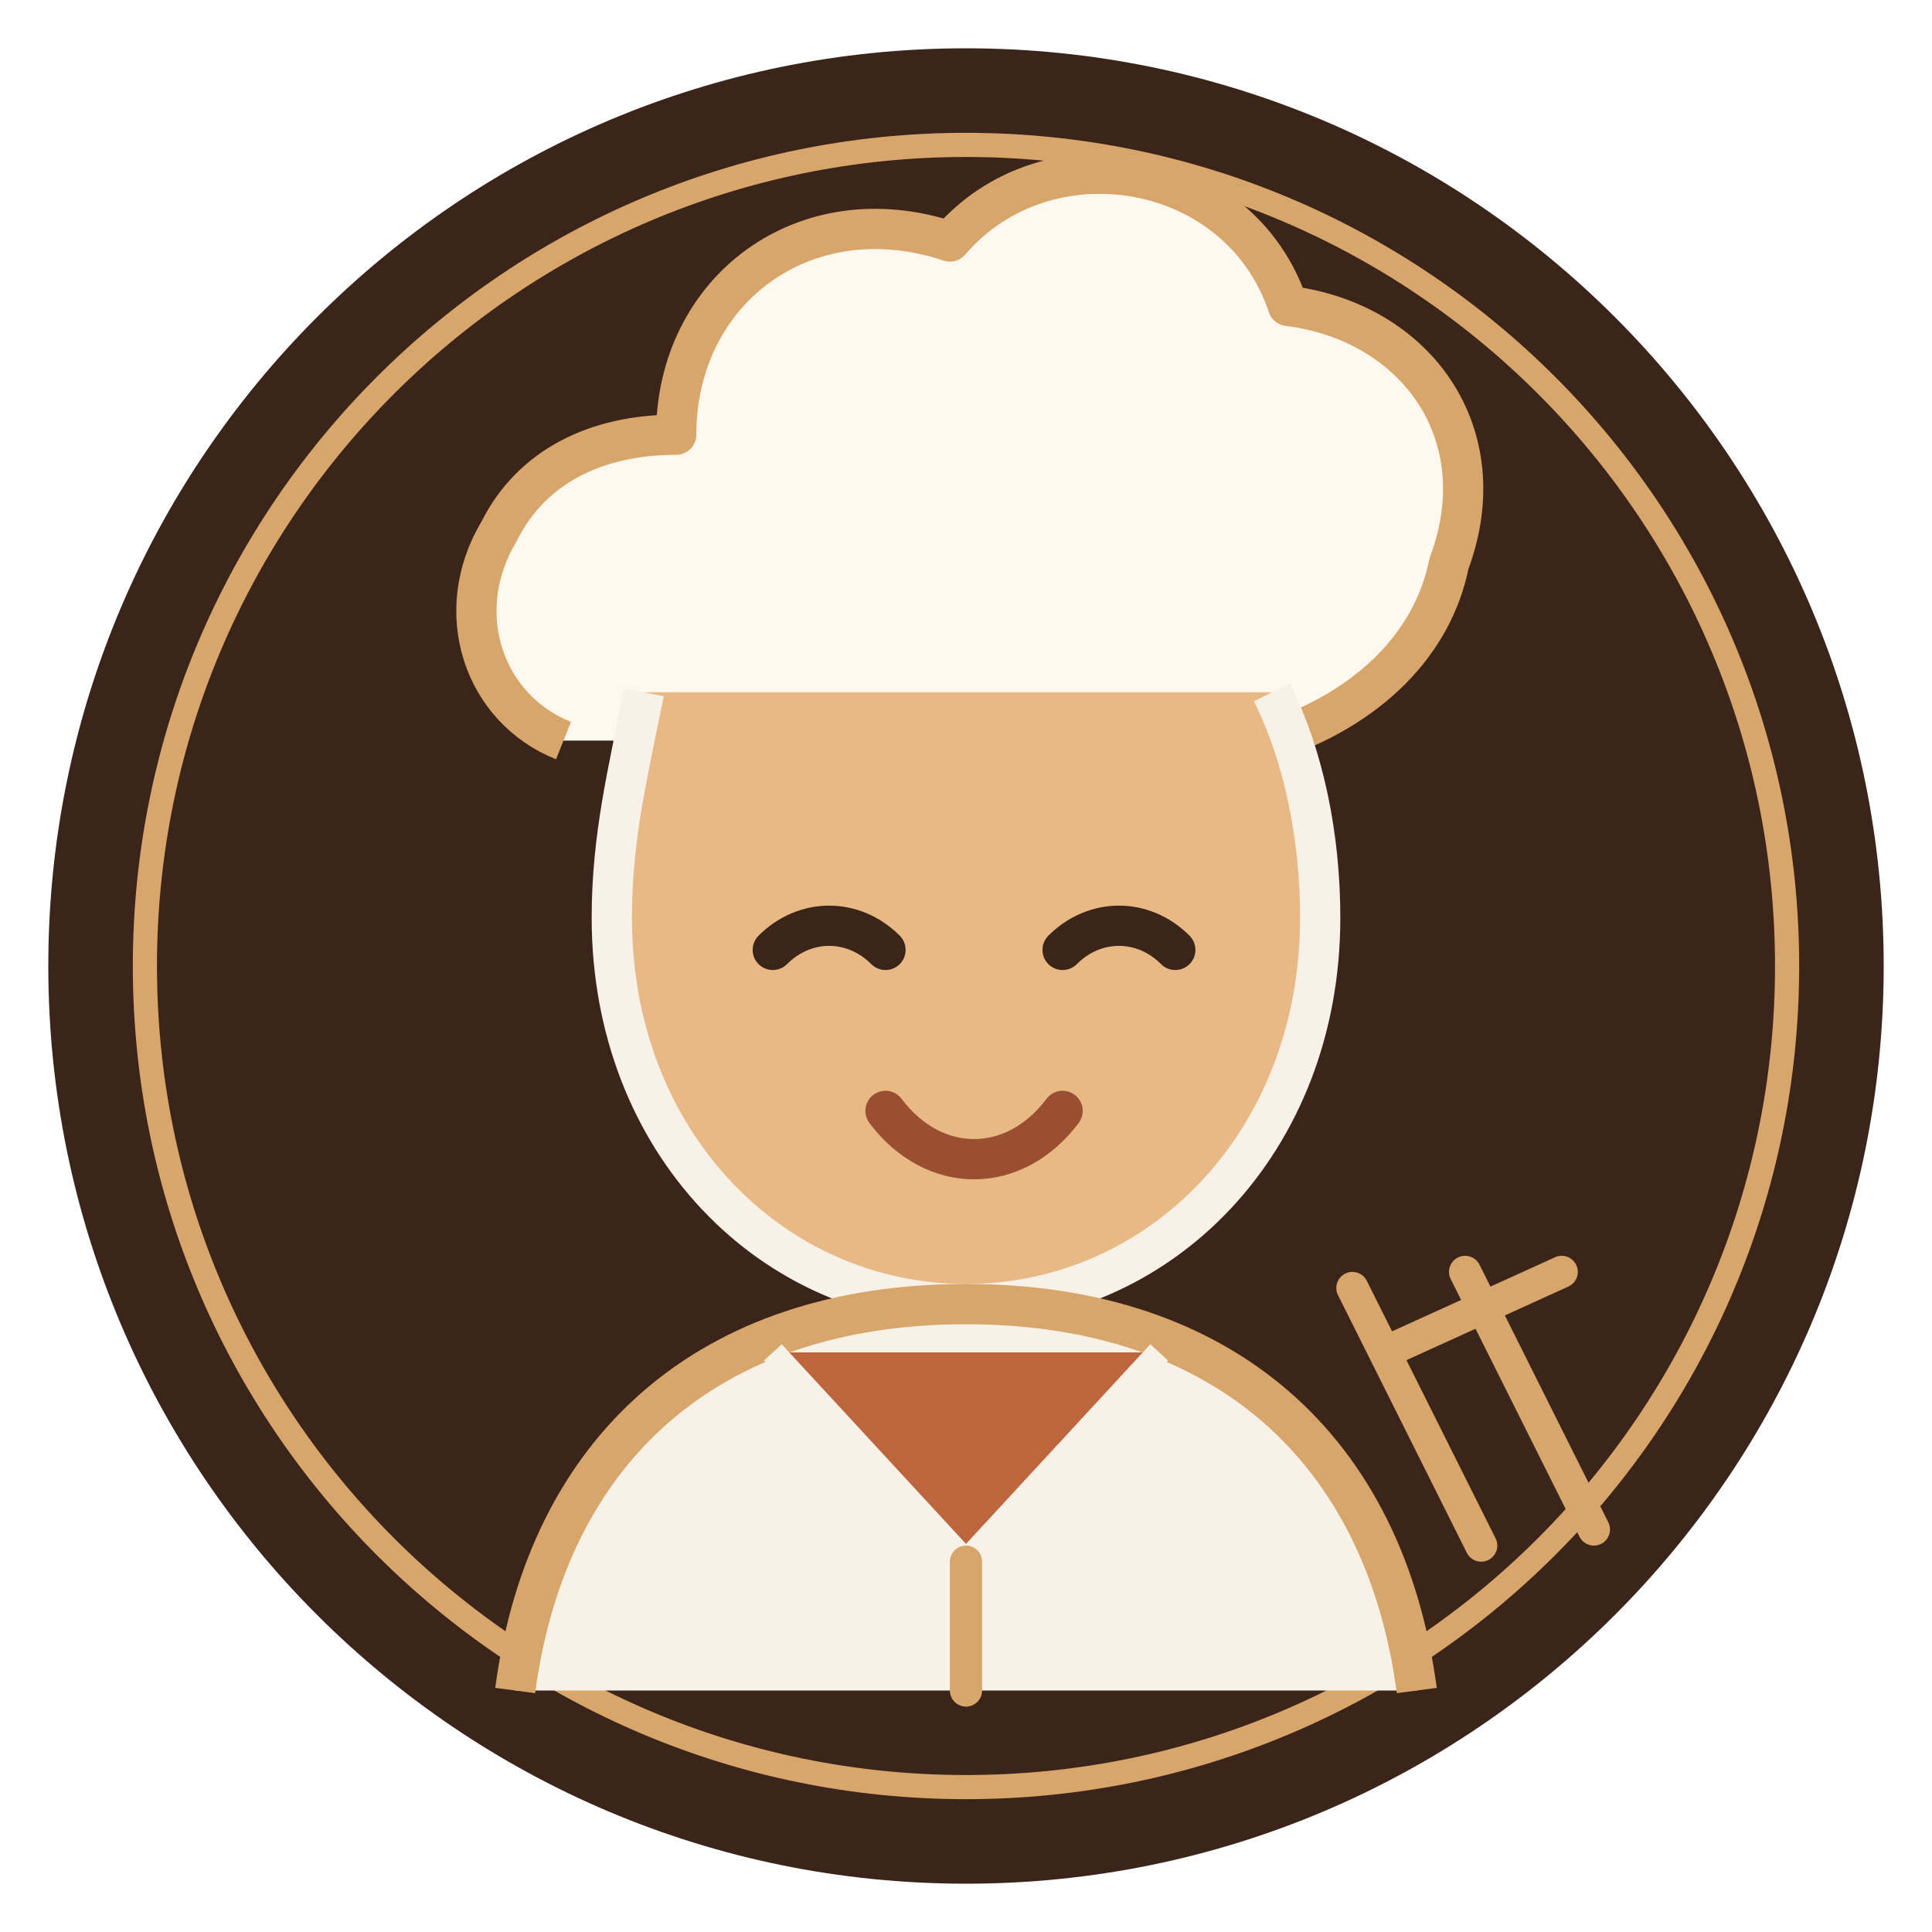
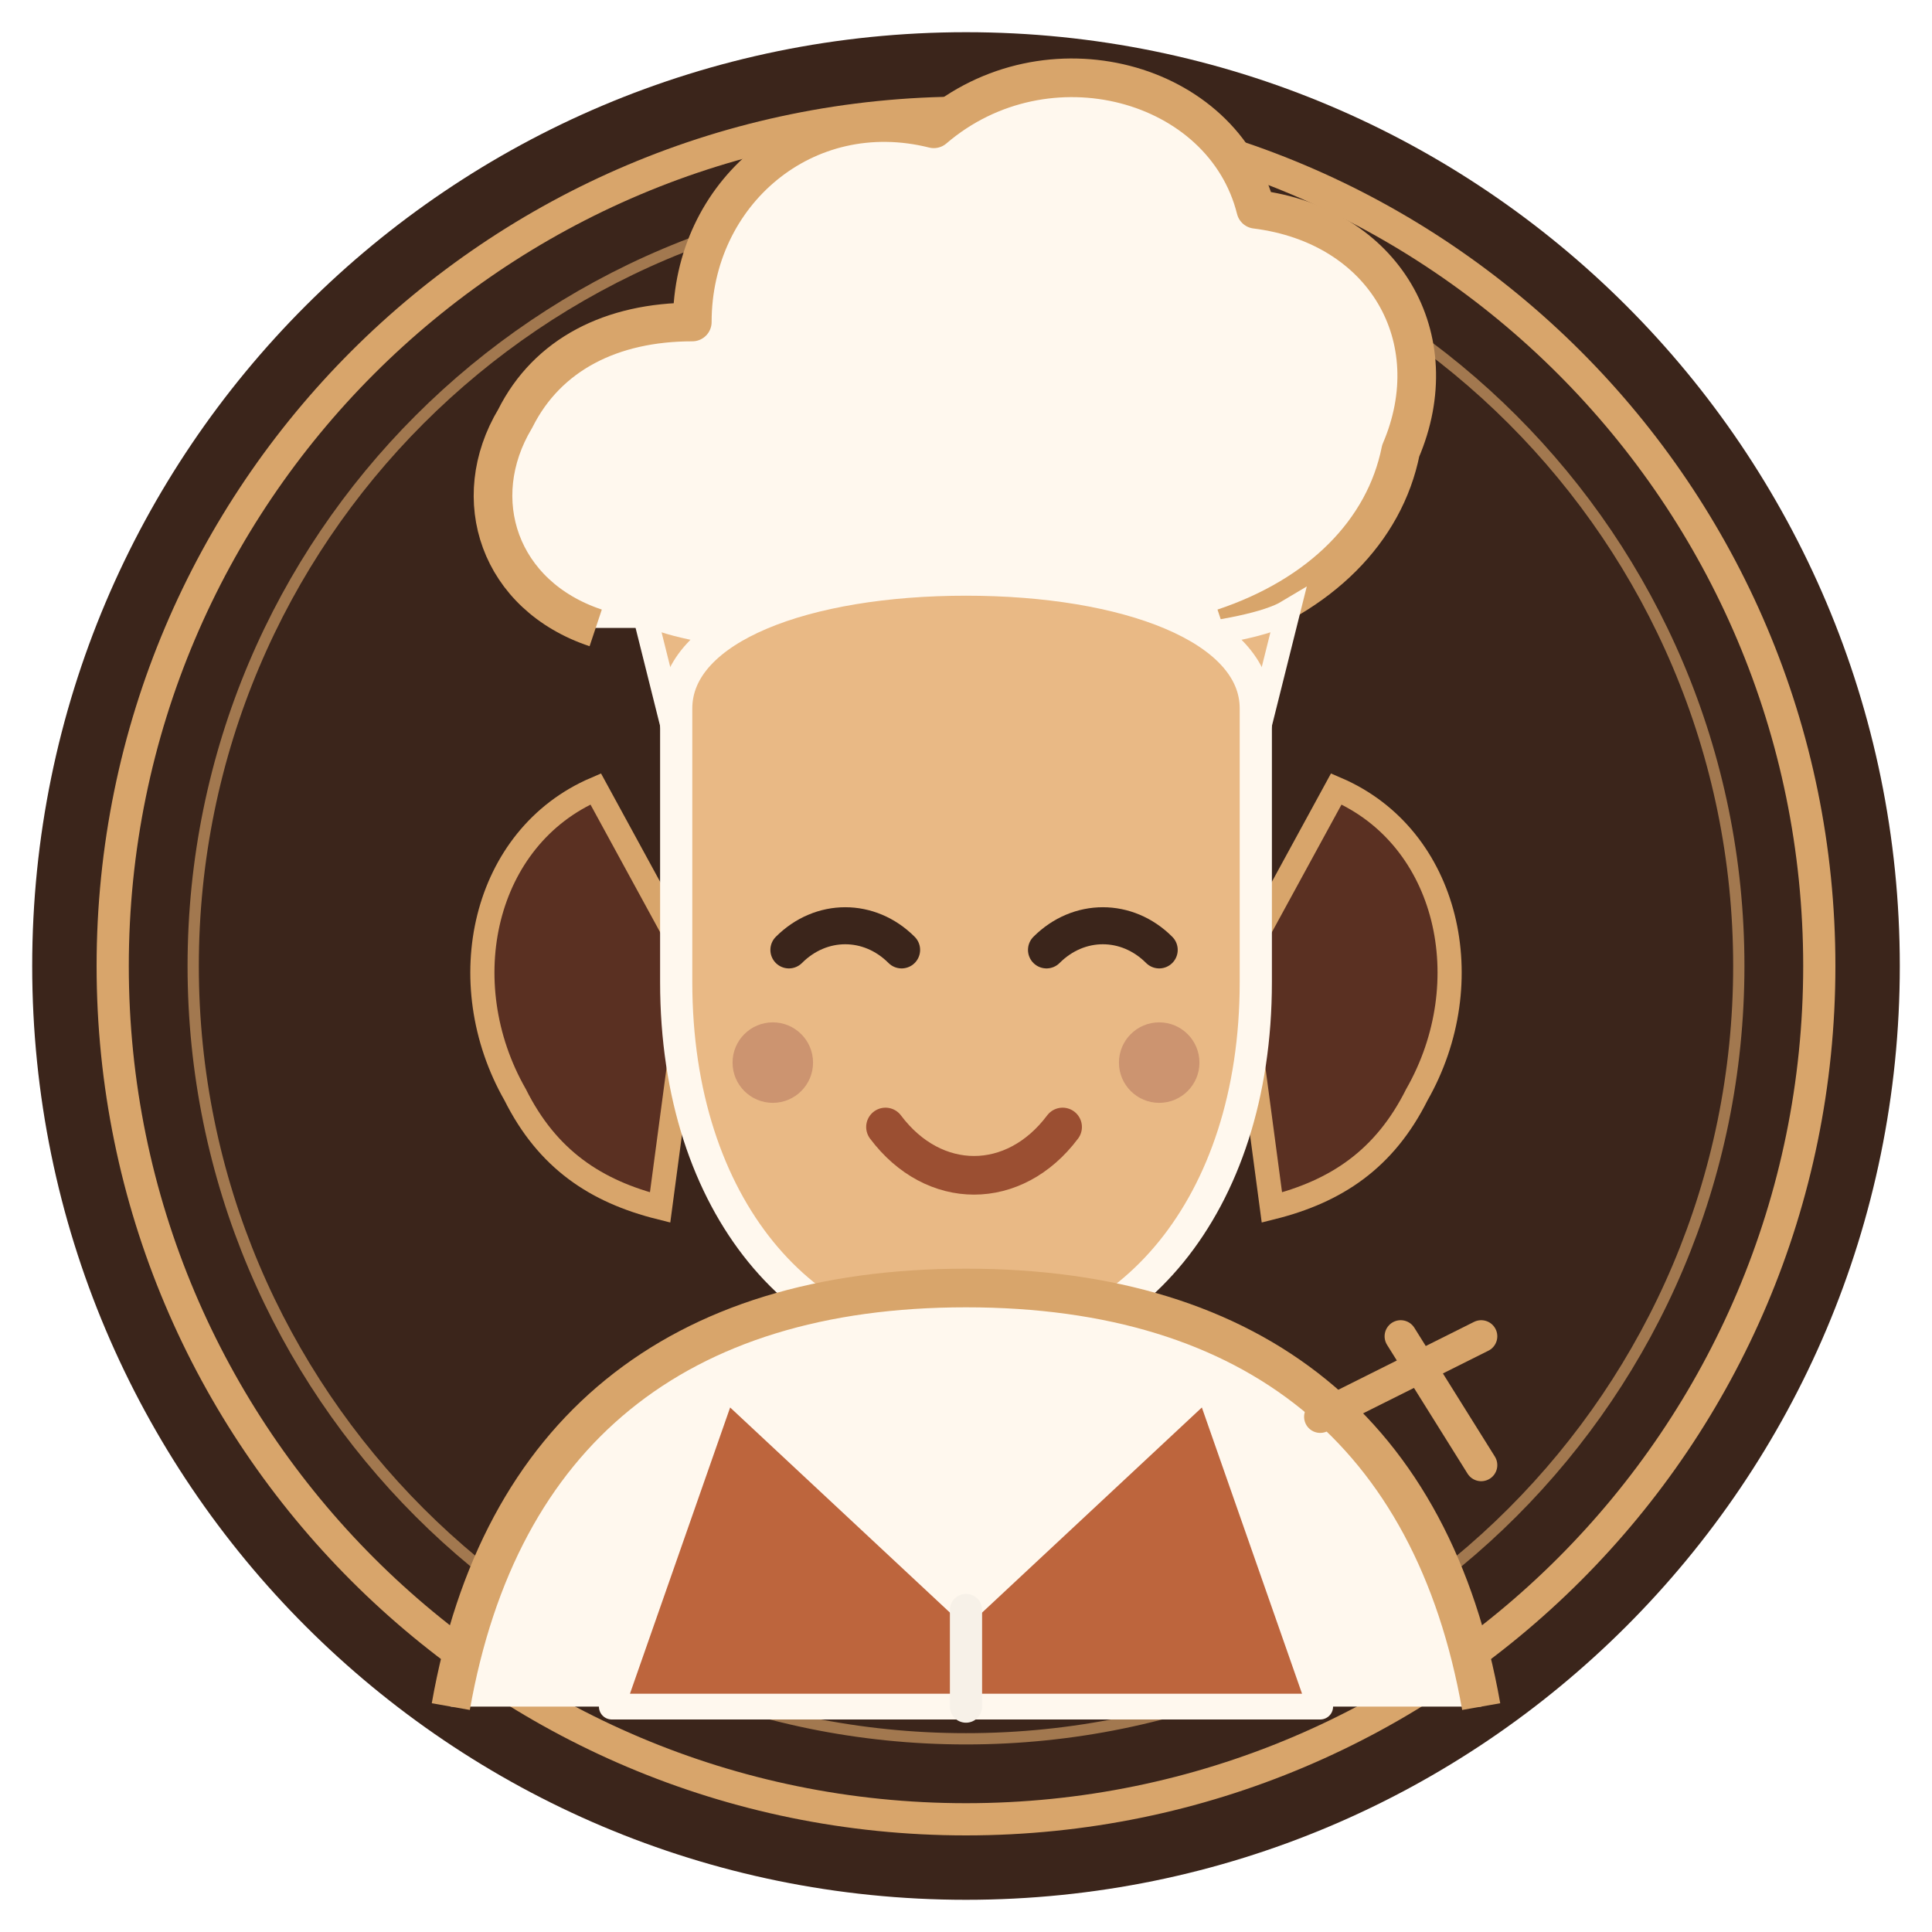
<svg xmlns="http://www.w3.org/2000/svg" viewBox="0 0 120 120" role="img" aria-labelledby="title desc">
-   <circle cx="60" cy="60" r="57" fill="#3b251b" />
-   <circle cx="60" cy="60" r="51" fill="none" stroke="#d8a56b" stroke-width="1.5" />
-   <path d="M35 46c-5-2-7-8-4-13 2-4 6-6 11-6 0-9 8-15 17-12 6-7 18-5 21 4 8 1 13 8 10 16-1 5-5 9-11 11" fill="#fff8ee" stroke="#d8a56b" stroke-width="2.5" stroke-linejoin="round" />
-   <path d="M40 43c-1 5-2 9-2 14 0 14 10 24 22 24s22-10 22-24c0-5-1-10-3-14" fill="#e9b985" stroke="#f7f1e8" stroke-width="2.5" />
-   <path d="M48 59c2-2 5-2 7 0m11 0c2-2 5-2 7 0" fill="none" stroke="#3b251b" stroke-width="2.5" stroke-linecap="round" />
-   <path d="M55 69c3 4 8 4 11 0" fill="none" stroke="#9b4f32" stroke-width="2.5" stroke-linecap="round" />
-   <path d="M32 105c2-15 12-24 28-24s26 9 28 24" fill="#f7f1e8" stroke="#d8a56b" stroke-width="2.5" stroke-linejoin="round" />
-   <path d="M48 84l12 13 12-13" fill="#bd653d" stroke="#f7f1e8" stroke-width="1.5" stroke-linejoin="round" />
-   <path d="M60 97v8" stroke="#d8a56b" stroke-width="2" stroke-linecap="round" />
-   <path d="M91 79l8 16m-13-11 11-5m-13 1 8 16" fill="none" stroke="#d8a56b" stroke-width="2" stroke-linecap="round" />
+   <circle cx="60" cy="60" r="58" fill="#3b251b" />
+   <circle cx="60" cy="60" r="53" fill="none" stroke="#d8a56b" stroke-width="2" />
+   <circle cx="60" cy="60" r="48" fill="none" stroke="#d8a56b" stroke-width=".7" opacity=".65" />
+   <path d="M37 39c-6-2-8-8-5-13 2-4 6-6 11-6 0-8 7-14 15-12 7-6 18-3 20 5 8 1 12 8 9 15-1 5-5 9-11 11" fill="#fff8ee" stroke="#d8a56b" stroke-width="2.4" stroke-linejoin="round" />
+   <path d="M40 38c5 3 35 3 40 0l-2 8H42z" fill="#e9b985" stroke="#fff8ee" stroke-width="1.5" />
+   <path d="M37 49c-7 3-9 12-5 19 2 4 5 6 9 7l2-15zm46 0c7 3 9 12 5 19-2 4-5 6-9 7l-2-15z" fill="#5a3022" stroke="#d8a56b" stroke-width="1.5" />
+   <path d="M42 44c0-5 8-8 18-8s18 3 18 8v17c0 14-8 23-18 23S42 75 42 61z" fill="#e9b985" stroke="#fff8ee" stroke-width="2" />
+   <path d="M49 59c2-2 5-2 7 0m9 0c2-2 5-2 7 0" fill="none" stroke="#3b251b" stroke-width="2.3" stroke-linecap="round" />
+   <path d="M55 70c3 4 8 4 11 0" fill="none" stroke="#9b4f32" stroke-width="2.4" stroke-linecap="round" />
+   <circle cx="48" cy="66" r="2.5" fill="#bd8066" opacity=".65" />
+   <circle cx="72" cy="66" r="2.5" fill="#bd8066" opacity=".65" />
+   <path d="M28 106c3-17 14-26 32-26s29 9 32 26" fill="#fff8ee" stroke="#d8a56b" stroke-width="2.4" stroke-linejoin="round" />
+   <path d="M45 86l15 14 15-14 7 20H38z" fill="#bd653d" stroke="#fff8ee" stroke-width="1.6" stroke-linejoin="round" />
+   <path d="M60 100v6" stroke="#f7f1e8" stroke-width="2" stroke-linecap="round" />
+   <path d="M87 83l5 8m-10-3 10-5" fill="none" stroke="#d8a56b" stroke-width="2" stroke-linecap="round" />
</svg>
